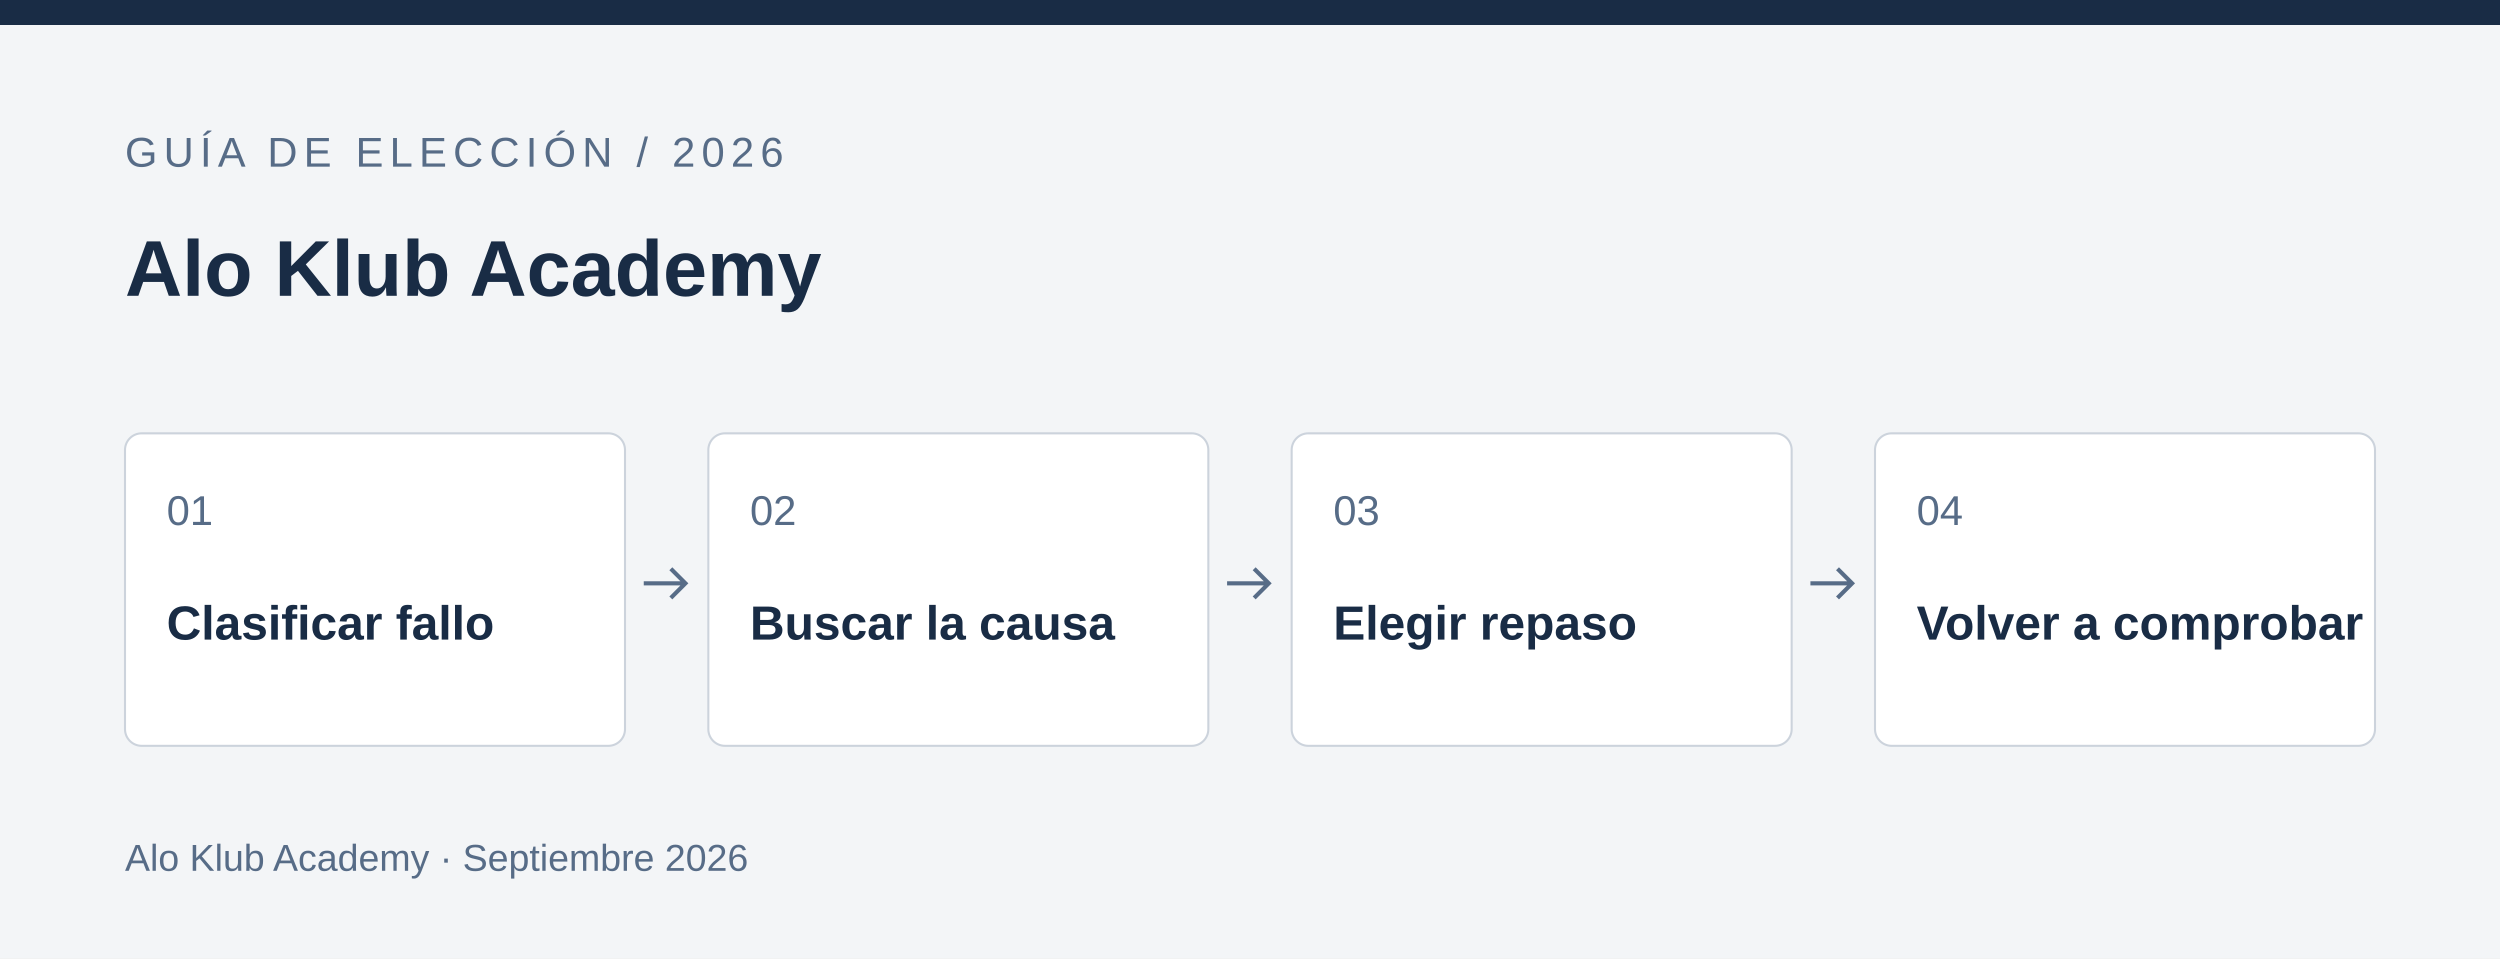
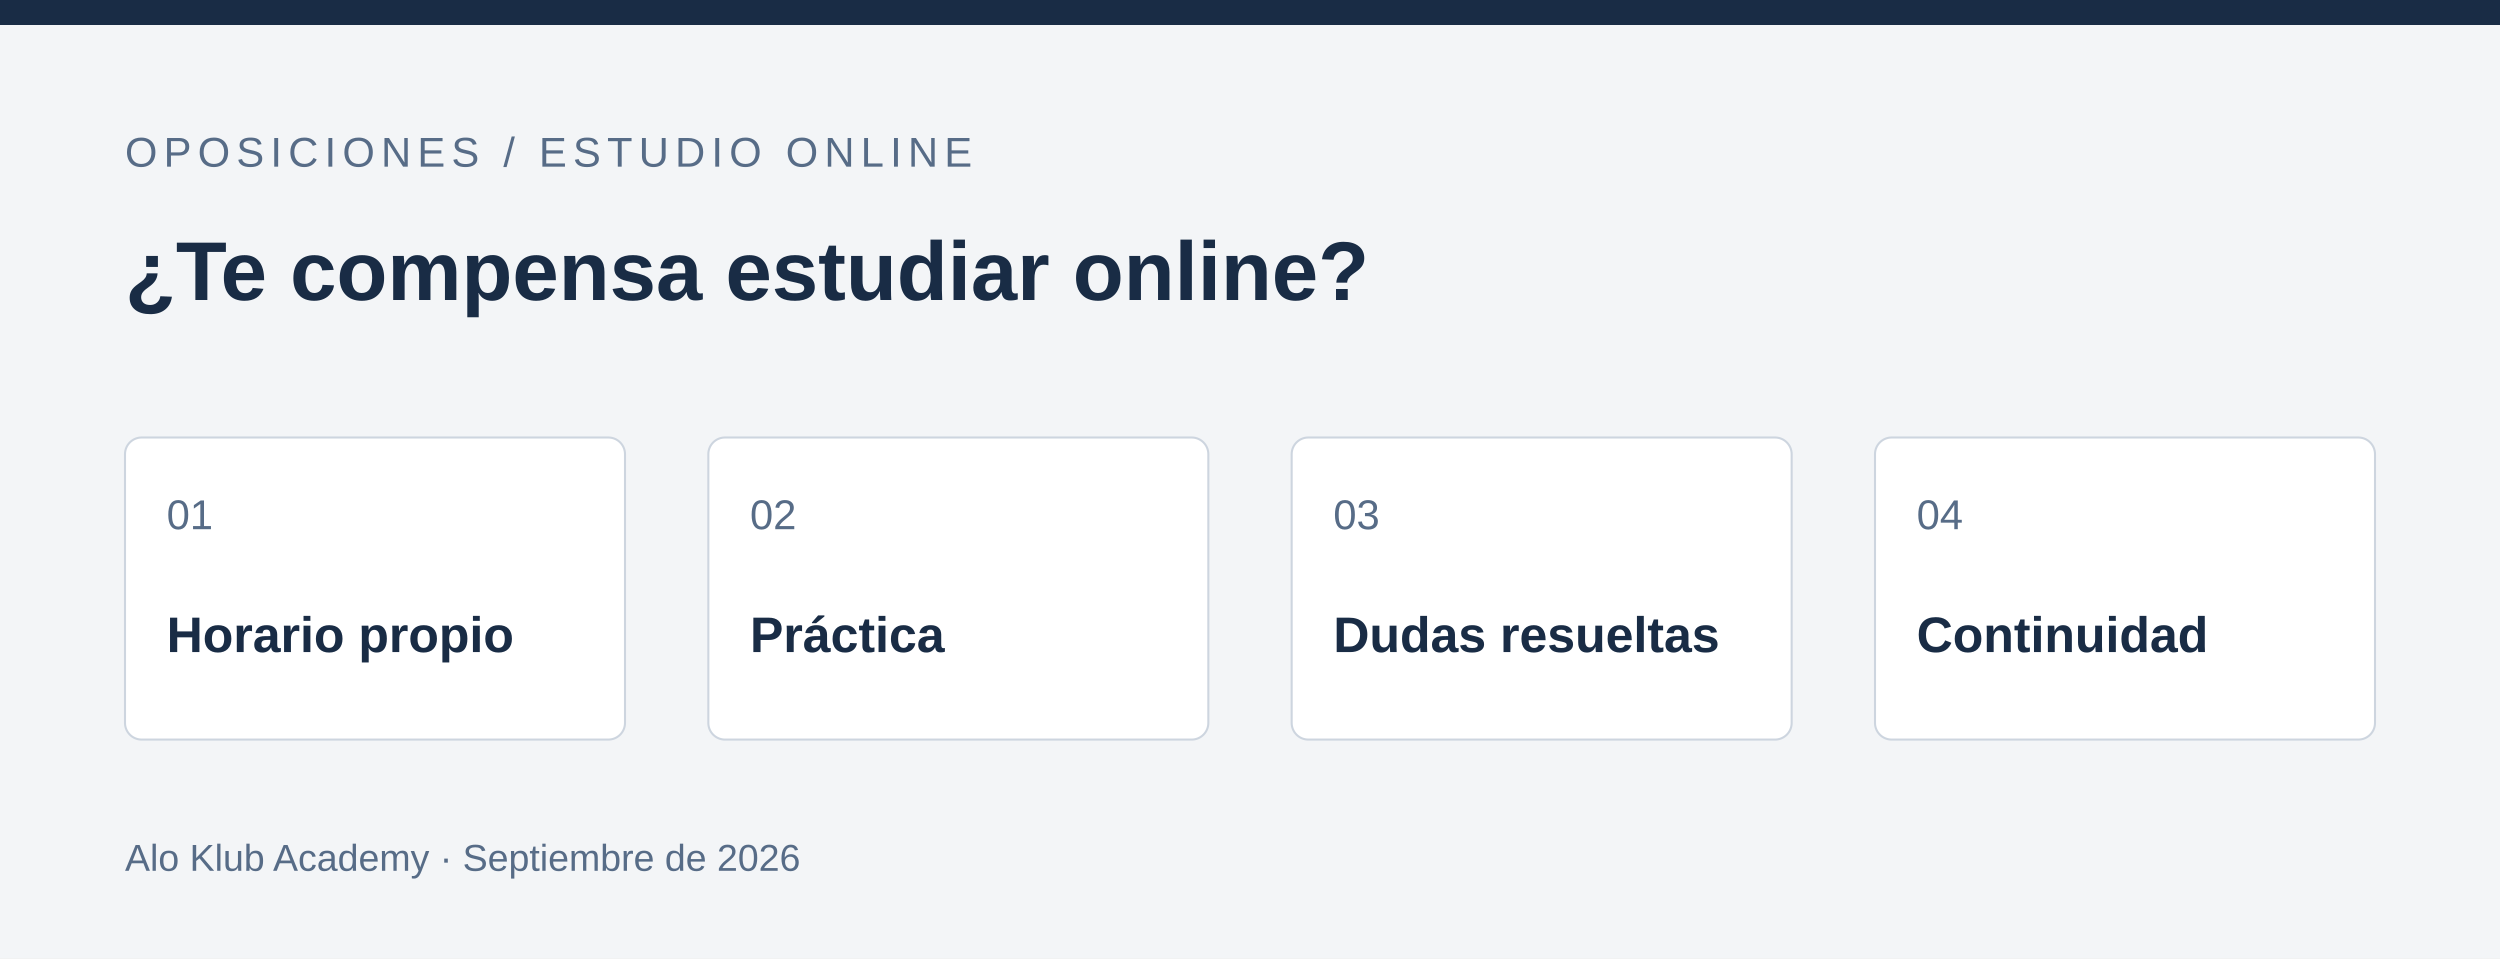
<svg xmlns="http://www.w3.org/2000/svg" width="1200" height="460" viewBox="0 0 1200 460" role="img" aria-labelledby="title desc">
  <rect width="1200" height="460" fill="#f3f5f7" />
-   <rect x="0" y="0" width="1200" height="12" fill="#192c45" />
-   <text x="60" y="80" fill="#576c87" font-family="Arial,sans-serif" font-size="20" letter-spacing="3">GUÍA DE ELECCIÓN / 2026</text>
-   <text x="60" y="142" fill="#192c45" font-family="Arial,sans-serif" font-size="38" font-weight="700">Alo Klub Academy</text>
-   <rect x="60" y="208" width="240" height="150" rx="8" fill="white" stroke="#ccd3dc" />
-   <text x="80" y="252" fill="#576c87" font-family="Arial,sans-serif" font-size="20">01</text>
-   <text x="80" y="307" fill="#192c45" font-family="Arial,sans-serif" font-size="23" font-weight="700">Clasificar fallo</text>
-   <path d="M309 280h20m-7-7 7 7-7 7" fill="none" stroke="#576c87" stroke-width="2" />
-   <rect x="340" y="208" width="240" height="150" rx="8" fill="white" stroke="#ccd3dc" />
-   <text x="360" y="252" fill="#576c87" font-family="Arial,sans-serif" font-size="20">02</text>
-   <text x="360" y="307" fill="#192c45" font-family="Arial,sans-serif" font-size="23" font-weight="700">Buscar la causa</text>
-   <path d="M589 280h20m-7-7 7 7-7 7" fill="none" stroke="#576c87" stroke-width="2" />
-   <rect x="620" y="208" width="240" height="150" rx="8" fill="white" stroke="#ccd3dc" />
-   <text x="640" y="252" fill="#576c87" font-family="Arial,sans-serif" font-size="20">03</text>
-   <text x="640" y="307" fill="#192c45" font-family="Arial,sans-serif" font-size="23" font-weight="700">Elegir repaso</text>
-   <path d="M869 280h20m-7-7 7 7-7 7" fill="none" stroke="#576c87" stroke-width="2" />
-   <rect x="900" y="208" width="240" height="150" rx="8" fill="white" stroke="#ccd3dc" />
-   <text x="920" y="252" fill="#576c87" font-family="Arial,sans-serif" font-size="20">04</text>
-   <text x="920" y="307" fill="#192c45" font-family="Arial,sans-serif" font-size="23" font-weight="700">Volver a comprobar</text>
-   <text x="60" y="418" fill="#576c87" font-family="Arial,sans-serif" font-size="18">Alo Klub Academy · Septiembre 2026</text>
+   <rect width="1200" height="12" fill="#192c45" />
+   <g font-family="Arial,sans-serif">
+     <text x="60" y="80" font-size="20" letter-spacing="3" fill="#576c87">OPOSICIONES / ESTUDIO ONLINE</text>
+     <text x="60" y="144" font-size="40" font-weight="700" fill="#192c45">¿Te compensa estudiar online?</text>
+     <rect x="60" y="210" width="240" height="145" rx="8" fill="white" stroke="#cdd5df" />
+     <text x="80" y="254" font-size="20" fill="#576c87">01</text>
+     <text x="80" y="313" font-size="24" font-weight="700" fill="#192c45">Horario propio</text>
+     <rect x="340" y="210" width="240" height="145" rx="8" fill="white" stroke="#cdd5df" />
+     <text x="360" y="254" font-size="20" fill="#576c87">02</text>
+     <text x="360" y="313" font-size="24" font-weight="700" fill="#192c45">Práctica</text>
+     <rect x="620" y="210" width="240" height="145" rx="8" fill="white" stroke="#cdd5df" />
+     <text x="640" y="254" font-size="20" fill="#576c87">03</text>
+     <text x="640" y="313" font-size="24" font-weight="700" fill="#192c45">Dudas resueltas</text>
+     <rect x="900" y="210" width="240" height="145" rx="8" fill="white" stroke="#cdd5df" />
+     <text x="920" y="254" font-size="20" fill="#576c87">04</text>
+     <text x="920" y="313" font-size="24" font-weight="700" fill="#192c45">Continuidad</text>
+     <text x="60" y="418" font-size="18" fill="#576c87">Alo Klub Academy · Septiembre de 2026</text>
+   </g>
</svg>
